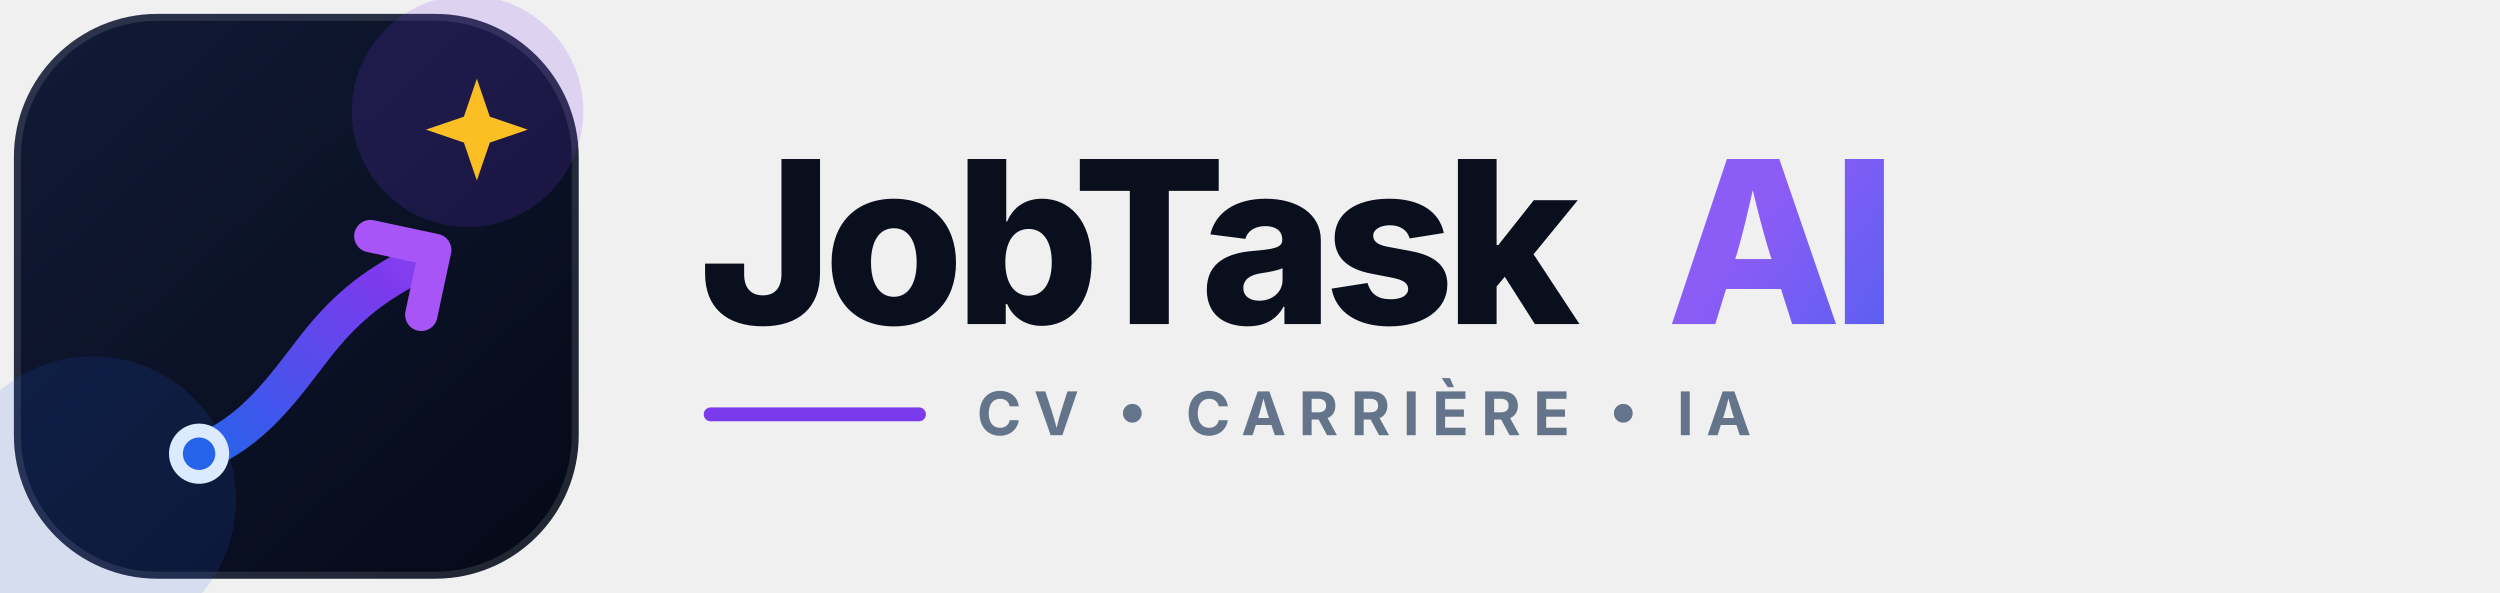
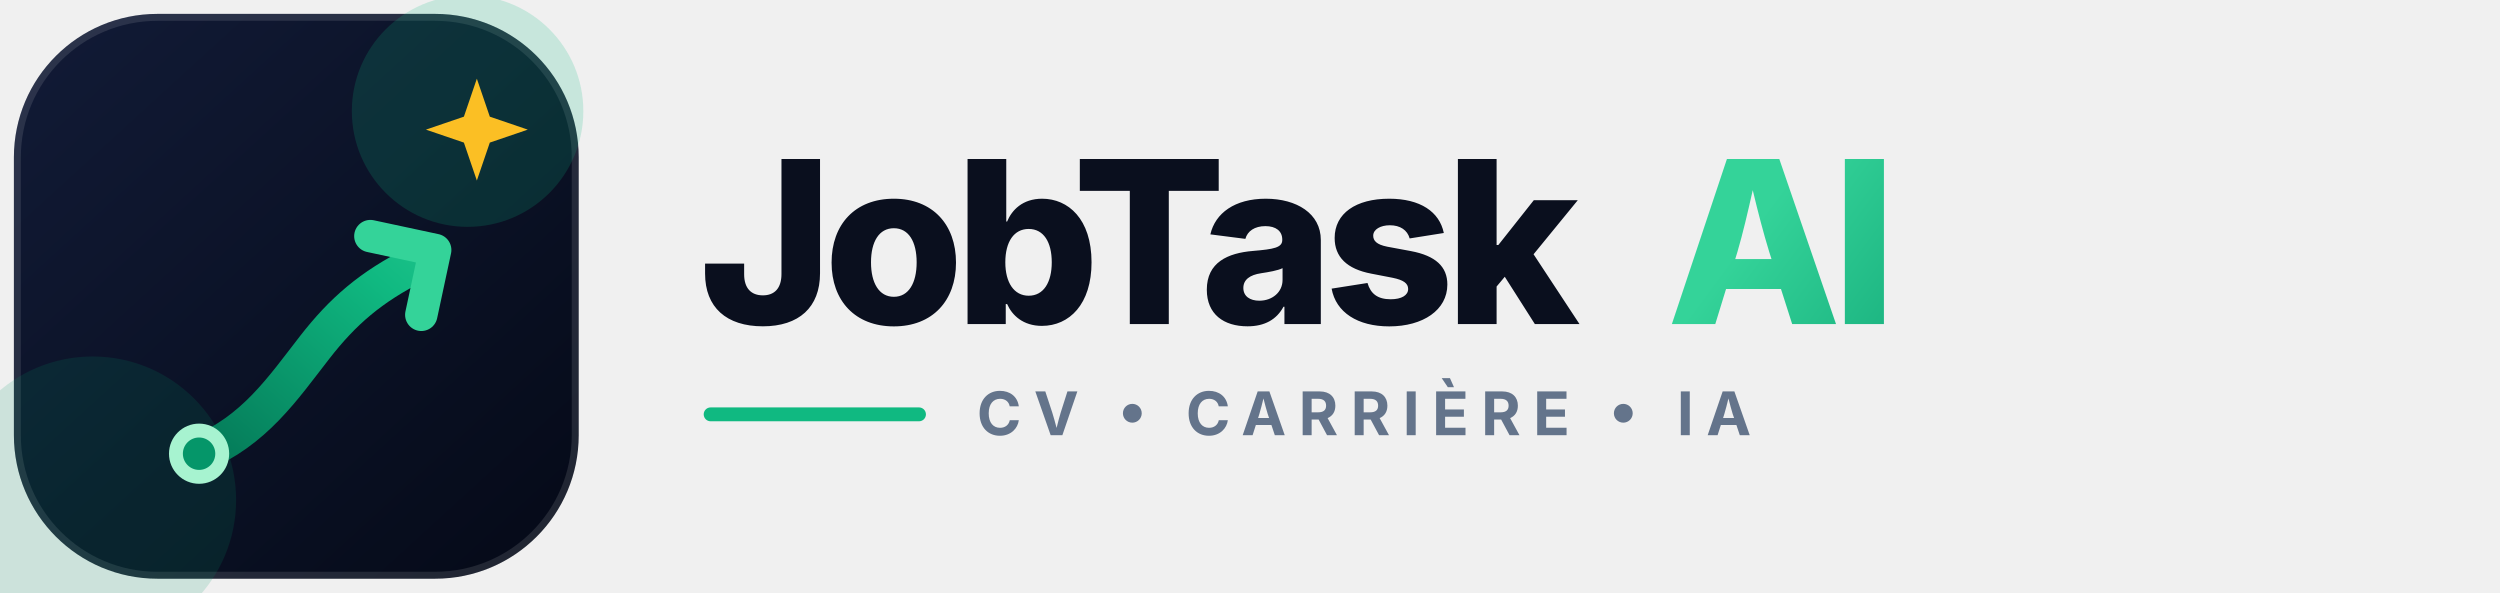
<svg xmlns="http://www.w3.org/2000/svg" viewBox="0 0 540 128" fill="none">
  <defs>
    <linearGradient id="tile" x1="12" y1="8" x2="118" y2="124" gradientUnits="userSpaceOnUse">
      <stop stop-color="#111A35" />
      <stop offset="1" stop-color="#050A18" />
    </linearGradient>
    <linearGradient id="career" x1="40" y1="95" x2="101" y2="26" gradientUnits="userSpaceOnUse">
-       <stop stop-color="#2563EB" />
-       <stop offset="0.58" stop-color="#7C3AED" />
-       <stop offset="1" stop-color="#A855F7" />
+       <stop stop-color="#047857" />
+       <stop offset="0.58" stop-color="#10B981" />
+       <stop offset="1" stop-color="#34D399" />
    </linearGradient>
    <linearGradient id="paper" x1="35" y1="26" x2="88" y2="101" gradientUnits="userSpaceOnUse">
      <stop stop-color="#FFFFFF" />
-       <stop offset="1" stop-color="#EEF2FF" />
+       <stop offset="1" stop-color="#ECFDF5" />
    </linearGradient>
    <linearGradient id="aiText" x1="389" y1="35" x2="450" y2="80" gradientUnits="userSpaceOnUse">
-       <stop stop-color="#8B5CF6" />
-       <stop offset="1" stop-color="#2563EB" />
+       <stop stop-color="#34D399" />
+       <stop offset="1" stop-color="#059669" />
    </linearGradient>
    <filter id="shadow" x="16" y="12" width="102" height="110" color-interpolation-filters="sRGB">
      <feDropShadow dx="0" dy="7" stdDeviation="7" flood-color="#020617" flood-opacity="0.34" />
    </filter>
  </defs>
  <rect x="3" y="3" width="122" height="122" rx="31" fill="url(#tile)" />
  <rect x="3.75" y="3.75" width="120.5" height="120.5" rx="30.25" stroke="white" stroke-opacity="0.11" stroke-width="1.5" />
-   <circle cx="101" cy="24" r="25" fill="#7C3AED" fill-opacity="0.16" />
-   <circle cx="20" cy="108" r="31" fill="#2563EB" fill-opacity="0.13" />
+   <circle cx="101" cy="24" r="25" fill="#10B981" fill-opacity="0.18" />
+   <circle cx="20" cy="108" r="31" fill="#059669" fill-opacity="0.15" />
  <g filter="url(#shadow)">
    <path d="M35 24h38l20 20v57a8 8 0 0 1-8 8H35a8 8 0 0 1-8-8V32a8 8 0 0 1 8-8Z" fill="url(#paper)" />
-     <path d="M73 24v14a6 6 0 0 0 6 6h14L73 24Z" fill="#D8DEFF" />
-     <circle cx="45" cy="48" r="8" fill="#DDD6FE" />
-     <path d="M35.5 66c2.8-7.6 16.2-7.6 19 0" stroke="#6D5CE7" stroke-width="4" stroke-linecap="round" />
+     <path d="M73 24v14a6 6 0 0 0 6 6h14L73 24Z" fill="#D1FAE5" />
+     <circle cx="45" cy="48" r="8" fill="#A7F3D0" />
+     <path d="M35.5 66c2.8-7.6 16.2-7.6 19 0" stroke="#059669" stroke-width="4" stroke-linecap="round" />
    <path d="M63 57h16M63 66h12M38 79h29M38 89h21" stroke="#94A3B8" stroke-width="4" stroke-linecap="round" />
  </g>
  <path d="M43 98c12-5 18-14 25-23 6-7.7 12-13 22-18" stroke="url(#career)" stroke-width="8" stroke-linecap="round" />
-   <path d="m80 51 14 3-3 14" stroke="#A855F7" stroke-width="7" stroke-linecap="round" stroke-linejoin="round" />
-   <circle cx="43" cy="98" r="5" fill="#2563EB" stroke="#DBEAFE" stroke-width="3" />
+   <path d="m80 51 14 3-3 14" stroke="#34D399" stroke-width="7" stroke-linecap="round" stroke-linejoin="round" />
+   <circle cx="43" cy="98" r="5" fill="#059669" stroke="#A7F3D0" stroke-width="3" />
  <path d="m103 17 2.8 8.2 8.2 2.8-8.2 2.8L103 39l-2.8-8.2L92 28l8.2-2.8L103 17Z" fill="#FBBF24" />
  <text x="151" y="70" fill="#0A0F1E" font-family="Sora, Plus Jakarta Sans, Inter, Arial, sans-serif" font-size="49" font-weight="800" letter-spacing="-2">JobTask</text>
  <text x="360" y="70" fill="url(#aiText)" font-family="Sora, Plus Jakarta Sans, Inter, Arial, sans-serif" font-size="49" font-weight="800" letter-spacing="-2">AI</text>
-   <rect x="152" y="88" width="48" height="3" rx="1.5" fill="#7C3AED" />
+   <rect x="152" y="88" width="48" height="3" rx="1.5" fill="#10B981" />
  <text x="211" y="94" fill="#64748B" font-family="Inter, Plus Jakarta Sans, Arial, sans-serif" font-size="13" font-weight="700" letter-spacing="2.7">CV • CARRIÈRE • IA</text>
</svg>
